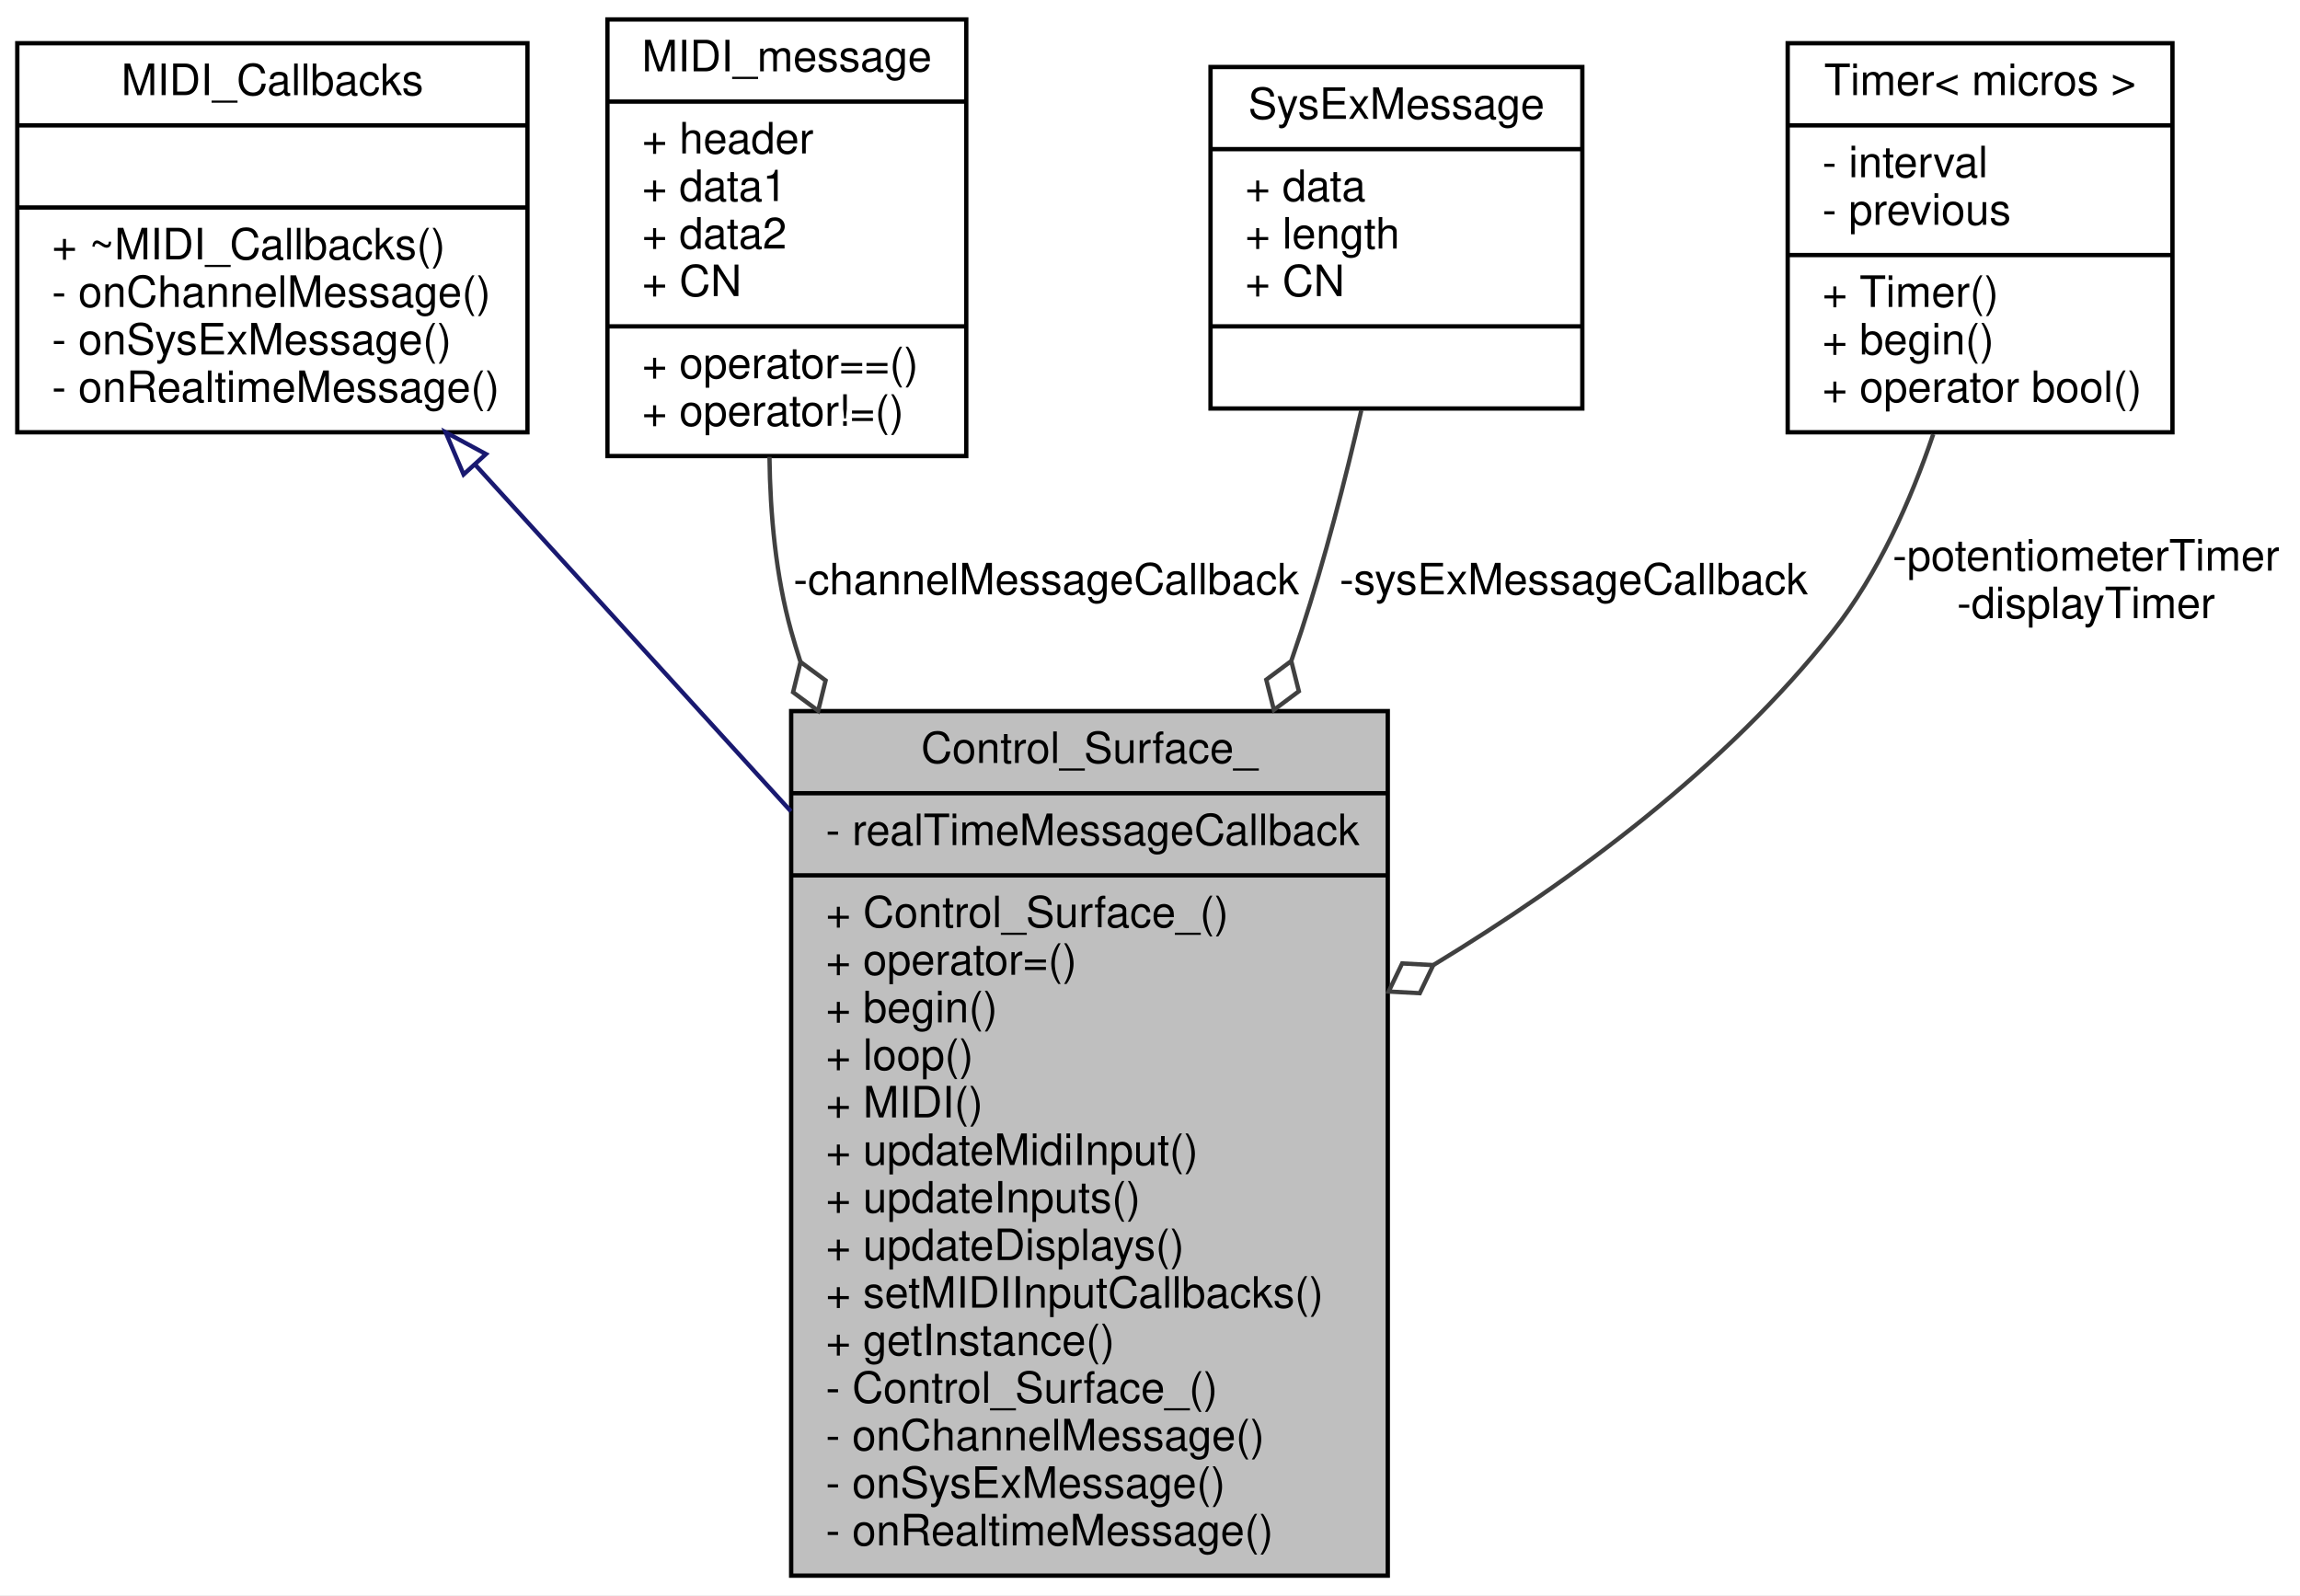
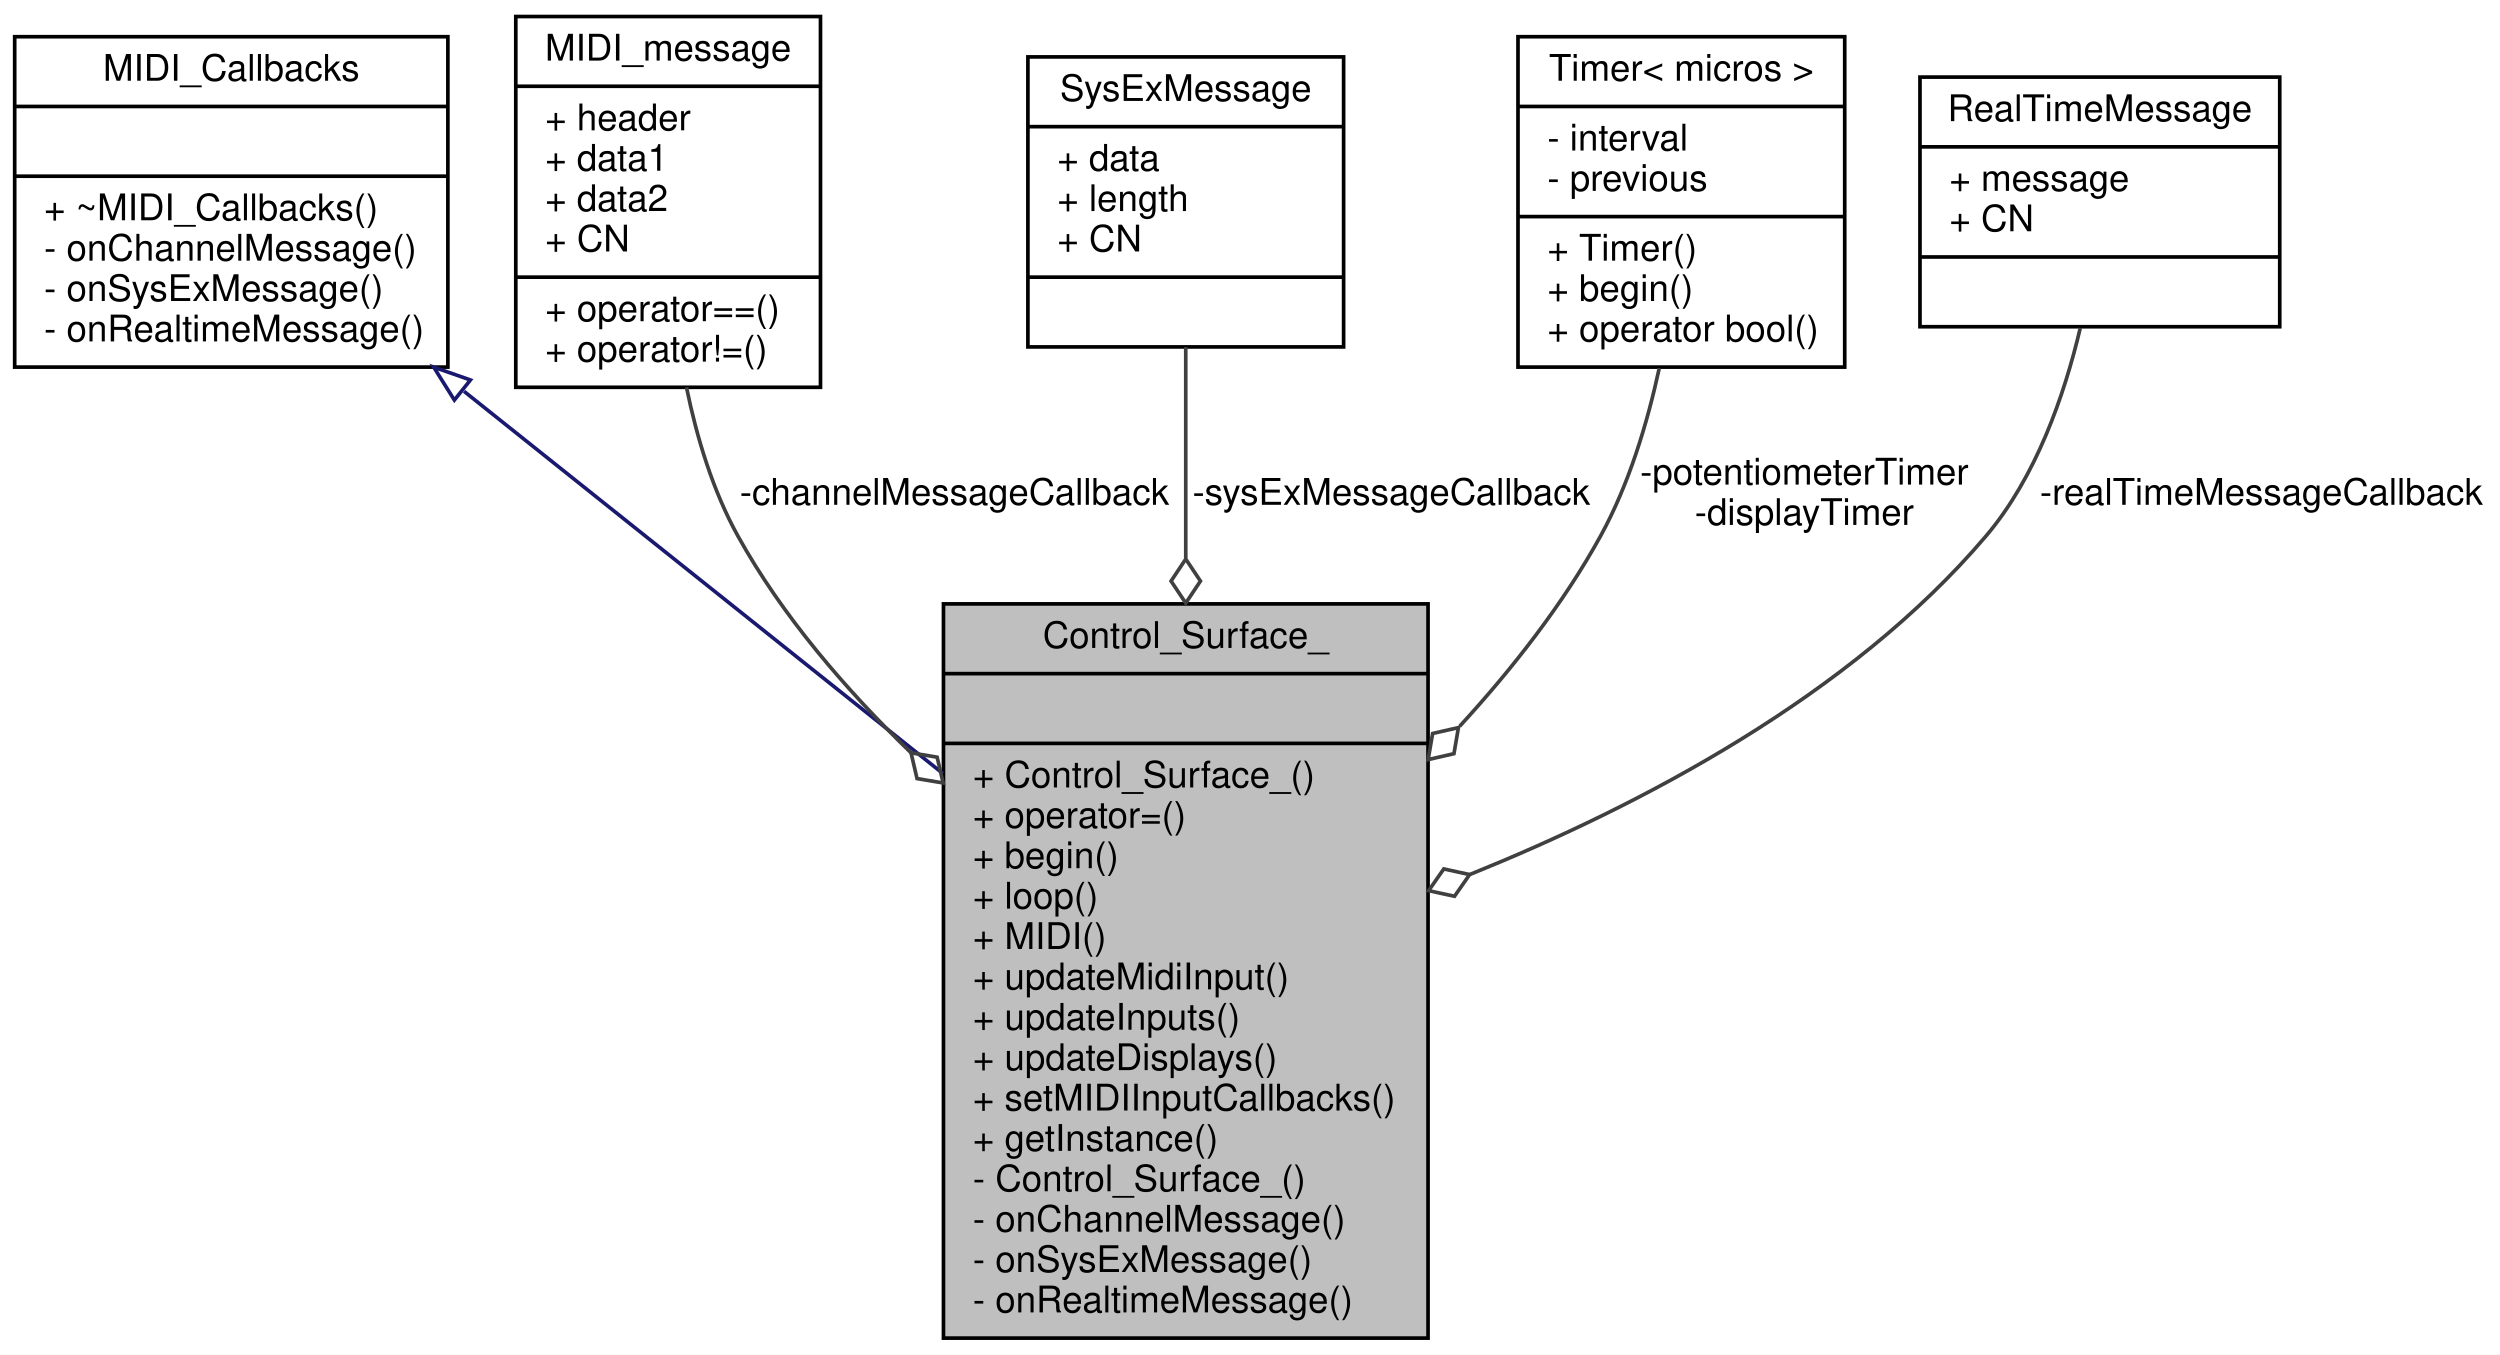
- <svg xmlns="http://www.w3.org/2000/svg" xmlns:xlink="http://www.w3.org/1999/xlink" width="532pt" height="369pt" viewBox="0.00 0.00 532.00 369.00">
+ <svg xmlns="http://www.w3.org/2000/svg" xmlns:xlink="http://www.w3.org/1999/xlink" width="681pt" height="369pt" viewBox="0.00 0.00 681.00 369.00">
  <g id="graph0" class="graph" transform="scale(1 1) rotate(0) translate(4 365)">
-     <polygon fill="white" stroke="none" points="-4,4 -4,-365 528,-365 528,4 -4,4" />
+     <polygon fill="white" stroke="none" points="-4,4 -4,-365 677,-365 677,4 -4,4" />
    <g id="node1" class="node">
      <g id="a_node1">
        <a xlink:title="This class ensures initialization, updating, and interaction between all other classes,...">
-           <polygon fill="#bfbfbf" stroke="black" points="179,-0.5 179,-200.5 317,-200.5 317,-0.5 179,-0.5" />
-           <text text-anchor="middle" x="248" y="-188.5" font-family="Helvetica,sans-Serif" font-size="10.00">Control_Surface_</text>
-           <polyline fill="none" stroke="black" points="179,-181.5 317,-181.5 " />
-           <text text-anchor="start" x="187" y="-169.5" font-family="Helvetica,sans-Serif" font-size="10.00">- realTimeMessageCallback</text>
-           <polyline fill="none" stroke="black" points="179,-162.5 317,-162.5 " />
-           <text text-anchor="start" x="187" y="-150.5" font-family="Helvetica,sans-Serif" font-size="10.00">+ Control_Surface_()</text>
-           <text text-anchor="start" x="187" y="-139.5" font-family="Helvetica,sans-Serif" font-size="10.00">+ operator=()</text>
-           <text text-anchor="start" x="187" y="-128.5" font-family="Helvetica,sans-Serif" font-size="10.00">+ begin()</text>
-           <text text-anchor="start" x="187" y="-117.5" font-family="Helvetica,sans-Serif" font-size="10.00">+ loop()</text>
-           <text text-anchor="start" x="187" y="-106.5" font-family="Helvetica,sans-Serif" font-size="10.00">+ MIDI()</text>
-           <text text-anchor="start" x="187" y="-95.5" font-family="Helvetica,sans-Serif" font-size="10.00">+ updateMidiInput()</text>
-           <text text-anchor="start" x="187" y="-84.5" font-family="Helvetica,sans-Serif" font-size="10.00">+ updateInputs()</text>
-           <text text-anchor="start" x="187" y="-73.5" font-family="Helvetica,sans-Serif" font-size="10.00">+ updateDisplays()</text>
-           <text text-anchor="start" x="187" y="-62.5" font-family="Helvetica,sans-Serif" font-size="10.00">+ setMIDIInputCallbacks()</text>
-           <text text-anchor="start" x="187" y="-51.5" font-family="Helvetica,sans-Serif" font-size="10.00">+ getInstance()</text>
-           <text text-anchor="start" x="187" y="-40.5" font-family="Helvetica,sans-Serif" font-size="10.00">- Control_Surface_()</text>
-           <text text-anchor="start" x="187" y="-29.5" font-family="Helvetica,sans-Serif" font-size="10.00">- onChannelMessage()</text>
-           <text text-anchor="start" x="187" y="-18.5" font-family="Helvetica,sans-Serif" font-size="10.00">- onSysExMessage()</text>
-           <text text-anchor="start" x="187" y="-7.5" font-family="Helvetica,sans-Serif" font-size="10.00">- onRealtimeMessage()</text>
+           <polygon fill="#bfbfbf" stroke="black" points="253,-0.5 253,-200.5 385,-200.5 385,-0.5 253,-0.5" />
+           <text text-anchor="middle" x="319" y="-188.5" font-family="Helvetica,sans-Serif" font-size="10.00">Control_Surface_</text>
+           <polyline fill="none" stroke="black" points="253,-181.5 385,-181.5 " />
+           <text text-anchor="middle" x="319" y="-169.5" font-family="Helvetica,sans-Serif" font-size="10.00"> </text>
+           <polyline fill="none" stroke="black" points="253,-162.5 385,-162.5 " />
+           <text text-anchor="start" x="261" y="-150.5" font-family="Helvetica,sans-Serif" font-size="10.00">+ Control_Surface_()</text>
+           <text text-anchor="start" x="261" y="-139.5" font-family="Helvetica,sans-Serif" font-size="10.00">+ operator=()</text>
+           <text text-anchor="start" x="261" y="-128.5" font-family="Helvetica,sans-Serif" font-size="10.00">+ begin()</text>
+           <text text-anchor="start" x="261" y="-117.5" font-family="Helvetica,sans-Serif" font-size="10.00">+ loop()</text>
+           <text text-anchor="start" x="261" y="-106.5" font-family="Helvetica,sans-Serif" font-size="10.00">+ MIDI()</text>
+           <text text-anchor="start" x="261" y="-95.5" font-family="Helvetica,sans-Serif" font-size="10.00">+ updateMidiInput()</text>
+           <text text-anchor="start" x="261" y="-84.5" font-family="Helvetica,sans-Serif" font-size="10.00">+ updateInputs()</text>
+           <text text-anchor="start" x="261" y="-73.5" font-family="Helvetica,sans-Serif" font-size="10.00">+ updateDisplays()</text>
+           <text text-anchor="start" x="261" y="-62.5" font-family="Helvetica,sans-Serif" font-size="10.00">+ setMIDIInputCallbacks()</text>
+           <text text-anchor="start" x="261" y="-51.5" font-family="Helvetica,sans-Serif" font-size="10.00">+ getInstance()</text>
+           <text text-anchor="start" x="261" y="-40.5" font-family="Helvetica,sans-Serif" font-size="10.00">- Control_Surface_()</text>
+           <text text-anchor="start" x="261" y="-29.5" font-family="Helvetica,sans-Serif" font-size="10.00">- onChannelMessage()</text>
+           <text text-anchor="start" x="261" y="-18.5" font-family="Helvetica,sans-Serif" font-size="10.00">- onSysExMessage()</text>
+           <text text-anchor="start" x="261" y="-7.5" font-family="Helvetica,sans-Serif" font-size="10.00">- onRealtimeMessage()</text>
        </a>
      </g>
    </g>
    <g id="node2" class="node">
      <g id="a_node2">
        <a xlink:href="../../de/d55/classMIDI__Callbacks.html" target="_top" xlink:title="A class for callbacks from MIDI input.">
          <polygon fill="white" stroke="black" points="0,-265 0,-355 118,-355 118,-265 0,-265" />
          <text text-anchor="middle" x="59" y="-343" font-family="Helvetica,sans-Serif" font-size="10.00">MIDI_Callbacks</text>
          <polyline fill="none" stroke="black" points="0,-336 118,-336 " />
          <text text-anchor="middle" x="59" y="-324" font-family="Helvetica,sans-Serif" font-size="10.00"> </text>
          <polyline fill="none" stroke="black" points="0,-317 118,-317 " />
          <text text-anchor="start" x="8" y="-305" font-family="Helvetica,sans-Serif" font-size="10.00">+ ~MIDI_Callbacks()</text>
          <text text-anchor="start" x="8" y="-294" font-family="Helvetica,sans-Serif" font-size="10.00">- onChannelMessage()</text>
          <text text-anchor="start" x="8" y="-283" font-family="Helvetica,sans-Serif" font-size="10.00">- onSysExMessage()</text>
          <text text-anchor="start" x="8" y="-272" font-family="Helvetica,sans-Serif" font-size="10.00">- onRealtimeMessage()</text>
        </a>
      </g>
    </g>
    <g id="edge1" class="edge">
-       <path fill="none" stroke="midnightblue" d="M106.056,-257.338C128.067,-233.173 154.713,-203.918 178.948,-177.311" />
-       <polygon fill="none" stroke="midnightblue" points="103.228,-255.245 99.082,-264.995 108.403,-259.958 103.228,-255.245" />
+       <path fill="none" stroke="midnightblue" d="M122.404,-258.399C161.972,-226.82 212.818,-186.242 252.887,-154.264" />
+       <polygon fill="none" stroke="midnightblue" points="119.772,-256.021 114.139,-264.995 124.139,-261.492 119.772,-256.021" />
    </g>
    <g id="node3" class="node">
      <g id="a_node3">
        <a xlink:href="../../de/df8/structMIDI__message.html" target="_top" xlink:title=" ">
          <polygon fill="white" stroke="black" points="136.5,-259.5 136.5,-360.5 219.5,-360.5 219.5,-259.5 136.5,-259.5" />
          <text text-anchor="middle" x="178" y="-348.5" font-family="Helvetica,sans-Serif" font-size="10.00">MIDI_message</text>
          <polyline fill="none" stroke="black" points="136.5,-341.5 219.5,-341.5 " />
          <text text-anchor="start" x="144.5" y="-329.5" font-family="Helvetica,sans-Serif" font-size="10.00">+ header</text>
          <text text-anchor="start" x="144.5" y="-318.5" font-family="Helvetica,sans-Serif" font-size="10.00">+ data1</text>
          <text text-anchor="start" x="144.5" y="-307.5" font-family="Helvetica,sans-Serif" font-size="10.00">+ data2</text>
          <text text-anchor="start" x="144.5" y="-296.5" font-family="Helvetica,sans-Serif" font-size="10.00">+ CN</text>
          <polyline fill="none" stroke="black" points="136.5,-289.5 219.5,-289.5 " />
          <text text-anchor="start" x="144.5" y="-277.5" font-family="Helvetica,sans-Serif" font-size="10.00">+ operator==()</text>
          <text text-anchor="start" x="144.5" y="-266.5" font-family="Helvetica,sans-Serif" font-size="10.00">+ operator!=()</text>
        </a>
      </g>
    </g>
    <g id="edge2" class="edge">
-       <path fill="none" stroke="#404040" d="M173.982,-259.307C174.139,-246.018 175.444,-231.797 179,-219 179.641,-216.692 180.34,-214.383 181.09,-212.077" />
-       <polygon fill="none" stroke="#404040" points="181.166,-211.867 179.444,-204.864 185.246,-200.581 186.968,-207.584 181.166,-211.867" />
-       <text text-anchor="middle" x="238" y="-227.5" font-family="Helvetica,sans-Serif" font-size="10.00"> -channelMessageCallback</text>
+       <path fill="none" stroke="#404040" d="M183.006,-259.473C185.813,-245.767 190.187,-231.291 197,-219 209.006,-197.339 226.317,-177.213 244.142,-159.957" />
+       <polygon fill="none" stroke="#404040" points="244.164,-159.936 245.801,-152.913 252.913,-151.722 251.276,-158.745 244.164,-159.936" />
+       <text text-anchor="middle" x="256" y="-227.5" font-family="Helvetica,sans-Serif" font-size="10.00"> -channelMessageCallback</text>
    </g>
    <g id="node4" class="node">
      <g id="a_node4">
        <a xlink:href="../../db/d45/structSysExMessage.html" target="_top" xlink:title=" ">
          <polygon fill="white" stroke="black" points="276,-270.5 276,-349.5 362,-349.5 362,-270.5 276,-270.5" />
          <text text-anchor="middle" x="319" y="-337.5" font-family="Helvetica,sans-Serif" font-size="10.00">SysExMessage</text>
          <polyline fill="none" stroke="black" points="276,-330.5 362,-330.5 " />
          <text text-anchor="start" x="284" y="-318.5" font-family="Helvetica,sans-Serif" font-size="10.00">+ data</text>
          <text text-anchor="start" x="284" y="-307.5" font-family="Helvetica,sans-Serif" font-size="10.00">+ length</text>
          <text text-anchor="start" x="284" y="-296.5" font-family="Helvetica,sans-Serif" font-size="10.00">+ CN</text>
          <polyline fill="none" stroke="black" points="276,-289.5 362,-289.5 " />
          <text text-anchor="middle" x="319" y="-277.5" font-family="Helvetica,sans-Serif" font-size="10.00"> </text>
        </a>
      </g>
    </g>
    <g id="edge3" class="edge">
-       <path fill="none" stroke="#404040" d="M310.879,-270.087C307.185,-254.101 302.422,-235.504 297,-219 296.263,-216.756 295.502,-214.494 294.72,-212.221" />
-       <polygon fill="none" stroke="#404040" points="294.672,-212.085 288.894,-207.77 290.655,-200.777 296.433,-205.092 294.672,-212.085" />
-       <text text-anchor="middle" x="360" y="-227.5" font-family="Helvetica,sans-Serif" font-size="10.00"> -sysExMessageCallback</text>
+       <path fill="none" stroke="#404040" d="M319,-270.457C319,-253.9 319,-233.616 319,-212.923" />
+       <polygon fill="none" stroke="#404040" points="319,-212.717 315,-206.717 319,-200.717 323,-206.717 319,-212.717" />
+       <text text-anchor="middle" x="375" y="-227.5" font-family="Helvetica,sans-Serif" font-size="10.00"> -sysExMessageCallback</text>
    </g>
    <g id="node5" class="node">
      <g id="a_node5">
        <a xlink:href="../../dc/dea/classTimer.html" target="_top" xlink:title=" ">
          <polygon fill="white" stroke="black" points="409.5,-265 409.5,-355 498.5,-355 498.5,-265 409.5,-265" />
          <text text-anchor="middle" x="454" y="-343" font-family="Helvetica,sans-Serif" font-size="10.00">Timer&lt; micros &gt;</text>
          <polyline fill="none" stroke="black" points="409.5,-336 498.5,-336 " />
          <text text-anchor="start" x="417.5" y="-324" font-family="Helvetica,sans-Serif" font-size="10.00">- interval</text>
          <text text-anchor="start" x="417.5" y="-313" font-family="Helvetica,sans-Serif" font-size="10.00">- previous</text>
          <polyline fill="none" stroke="black" points="409.5,-306 498.5,-306 " />
          <text text-anchor="start" x="417.5" y="-294" font-family="Helvetica,sans-Serif" font-size="10.00">+ Timer()</text>
          <text text-anchor="start" x="417.5" y="-283" font-family="Helvetica,sans-Serif" font-size="10.00">+ begin()</text>
          <text text-anchor="start" x="417.5" y="-272" font-family="Helvetica,sans-Serif" font-size="10.00">+ operator bool()</text>
        </a>
      </g>
    </g>
    <g id="edge4" class="edge">
-       <path fill="none" stroke="#404040" d="M443.169,-264.557C437.919,-249.067 430.427,-232.261 420,-219 395.291,-187.577 359.853,-161.383 327.557,-141.761" />
-       <polygon fill="none" stroke="#404040" points="327.523,-141.741 320.322,-142.123 317.2,-135.623 324.401,-135.241 327.523,-141.741" />
-       <text text-anchor="middle" x="478.5" y="-233" font-family="Helvetica,sans-Serif" font-size="10.00"> -potentiometerTimer</text>
-       <text text-anchor="middle" x="478.5" y="-222" font-family="Helvetica,sans-Serif" font-size="10.00">-displayTimer</text>
+       <path fill="none" stroke="#404040" d="M447.984,-264.713C444.702,-249.574 439.674,-232.953 432,-219 421.853,-200.55 408.06,-182.9 393.597,-167.143" />
+       <polygon fill="none" stroke="#404040" points="393.278,-166.806 386.248,-165.199 385.027,-158.092 392.057,-159.699 393.278,-166.806" />
+       <text text-anchor="middle" x="487.5" y="-233" font-family="Helvetica,sans-Serif" font-size="10.00"> -potentiometerTimer</text>
+       <text text-anchor="middle" x="487.5" y="-222" font-family="Helvetica,sans-Serif" font-size="10.00">-displayTimer</text>
+     </g>
+     <g id="node6" class="node">
+       <g id="a_node6">
+         <a xlink:href="../../d6/d99/structRealTimeMessage.html" target="_top" xlink:title=" ">
+           <polygon fill="white" stroke="black" points="519,-276 519,-344 617,-344 617,-276 519,-276" />
+           <text text-anchor="middle" x="568" y="-332" font-family="Helvetica,sans-Serif" font-size="10.00">RealTimeMessage</text>
+           <polyline fill="none" stroke="black" points="519,-325 617,-325 " />
+           <text text-anchor="start" x="527" y="-313" font-family="Helvetica,sans-Serif" font-size="10.00">+ message</text>
+           <text text-anchor="start" x="527" y="-302" font-family="Helvetica,sans-Serif" font-size="10.00">+ CN</text>
+           <polyline fill="none" stroke="black" points="519,-295 617,-295 " />
+           <text text-anchor="middle" x="568" y="-283" font-family="Helvetica,sans-Serif" font-size="10.00"> </text>
+         </a>
+       </g>
+     </g>
+     <g id="edge5" class="edge">
+       <path fill="none" stroke="#404040" d="M562.668,-275.659C558.322,-257.272 550.586,-234.997 537,-219 500.103,-175.556 442.96,-145.597 396.434,-126.807" />
+       <polygon fill="none" stroke="#404040" points="396.331,-126.767 389.285,-128.3 385.159,-122.386 392.205,-120.852 396.331,-126.767" />
+       <text text-anchor="middle" x="612" y="-227.5" font-family="Helvetica,sans-Serif" font-size="10.00"> -realTimeMessageCallback</text>
    </g>
  </g>
</svg>
